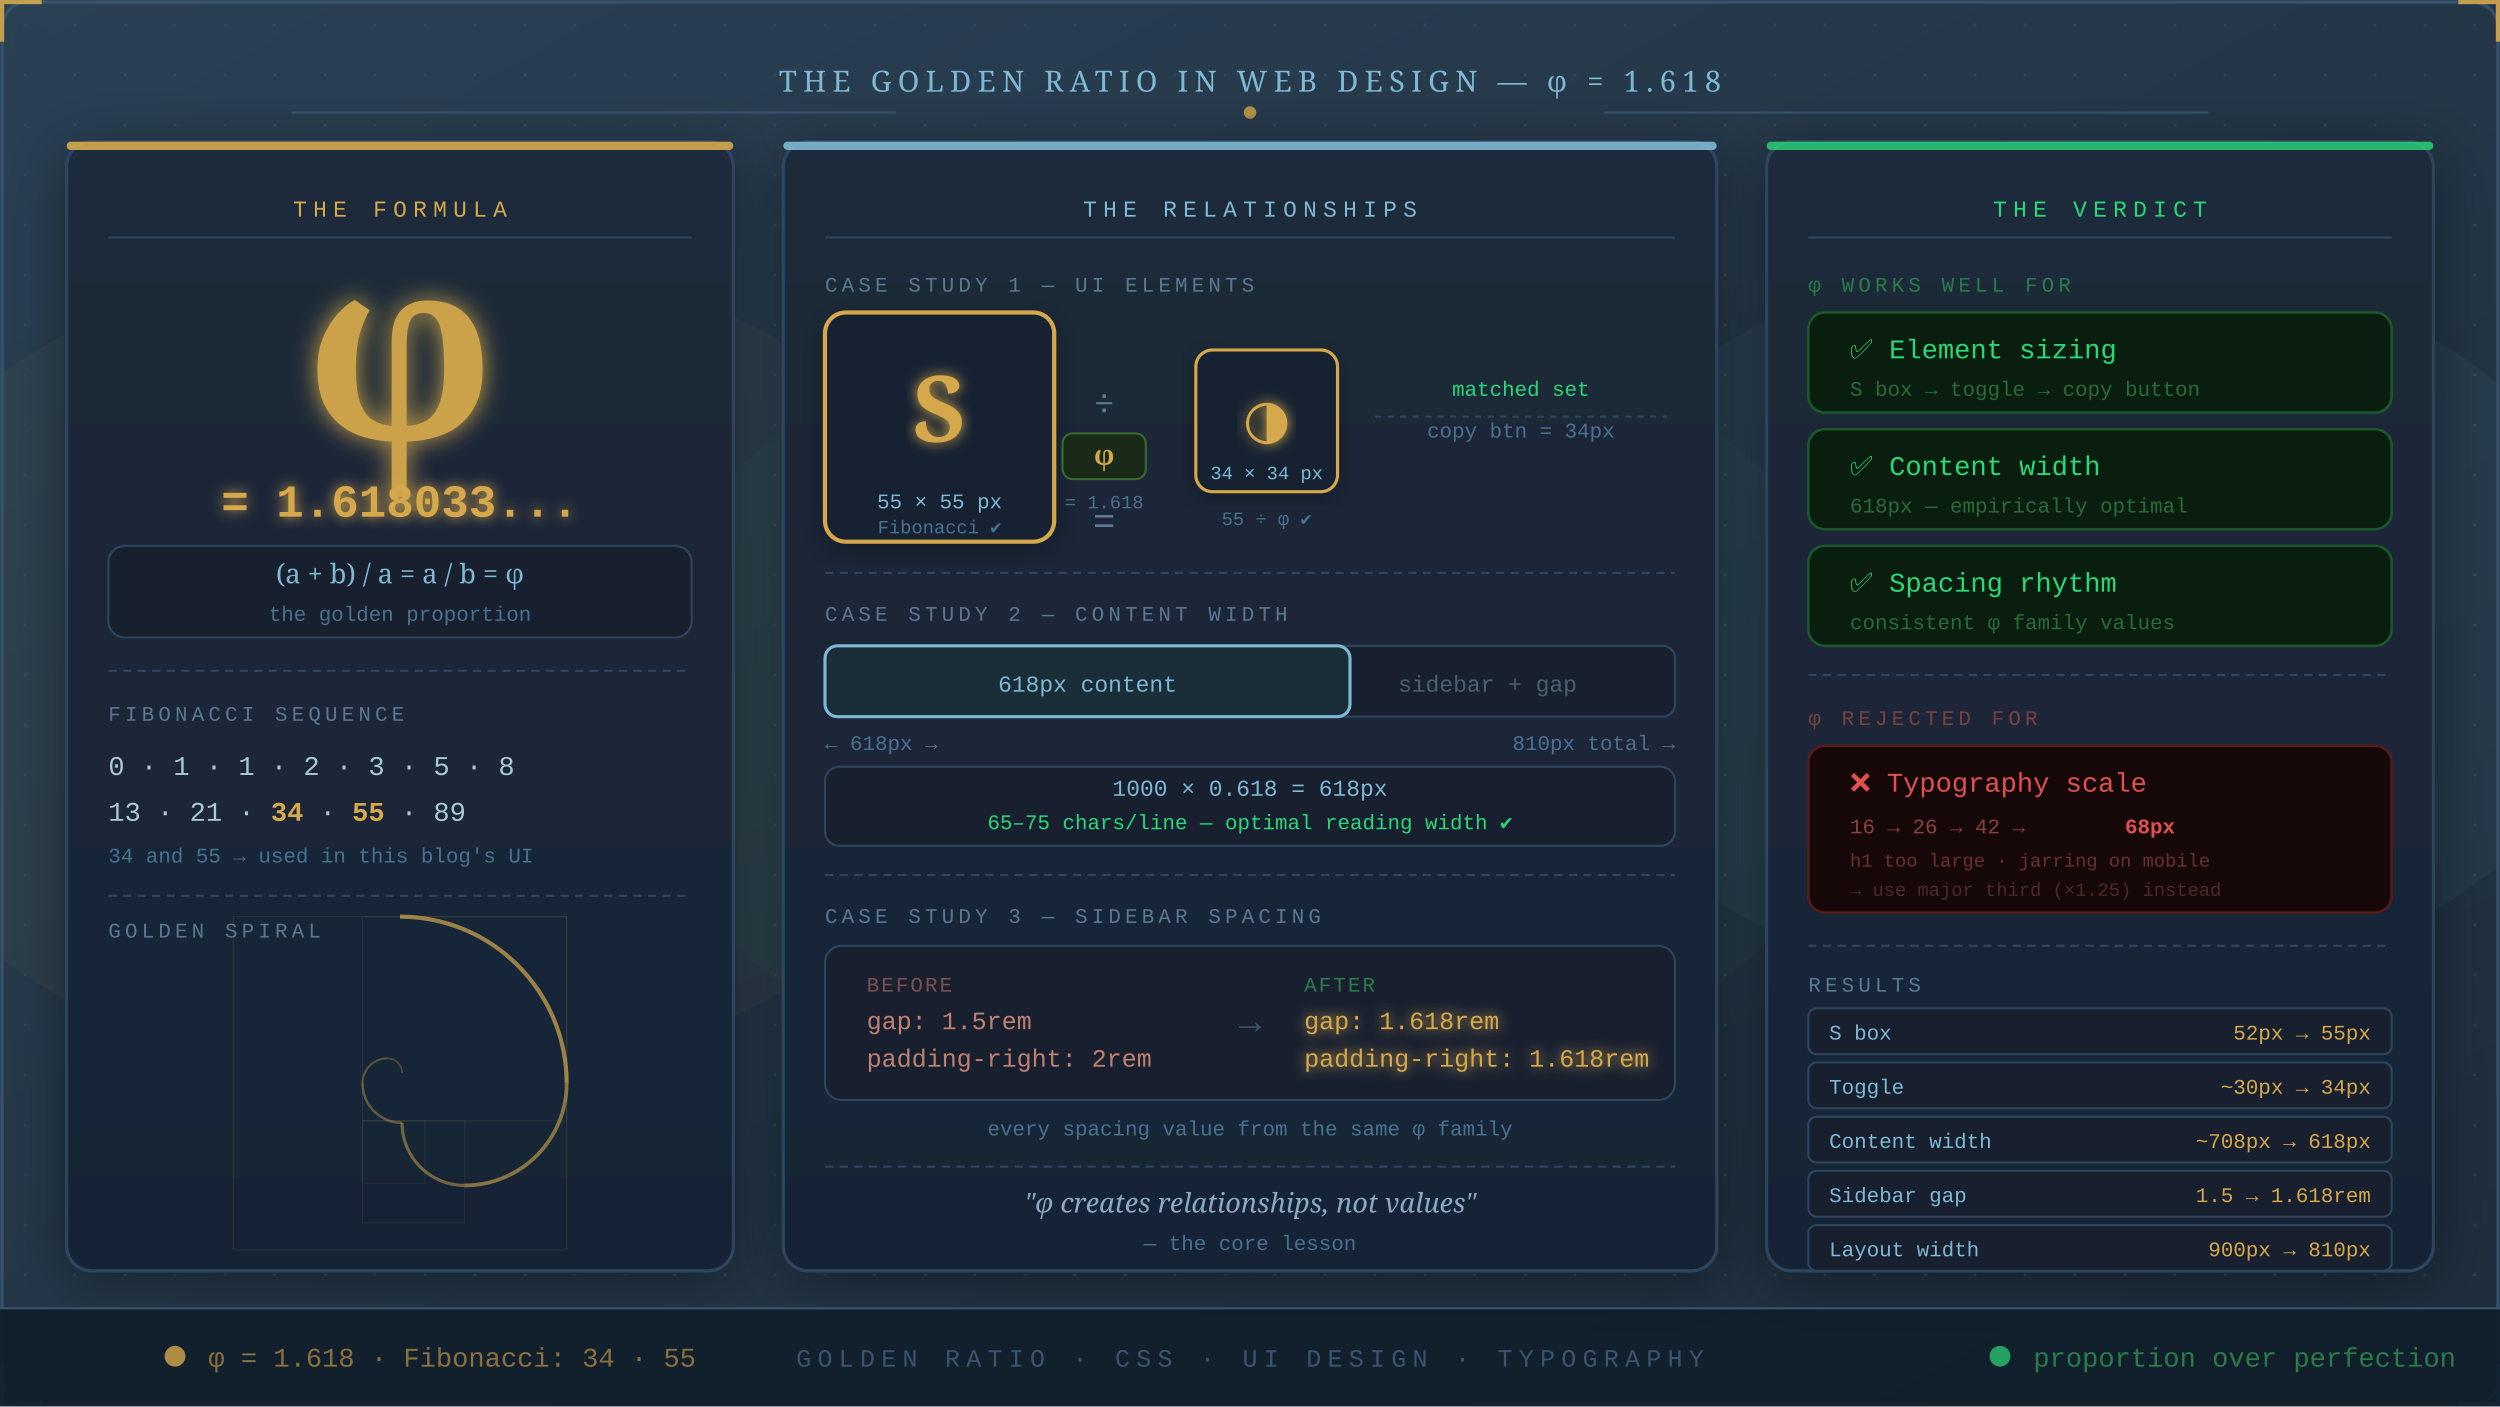
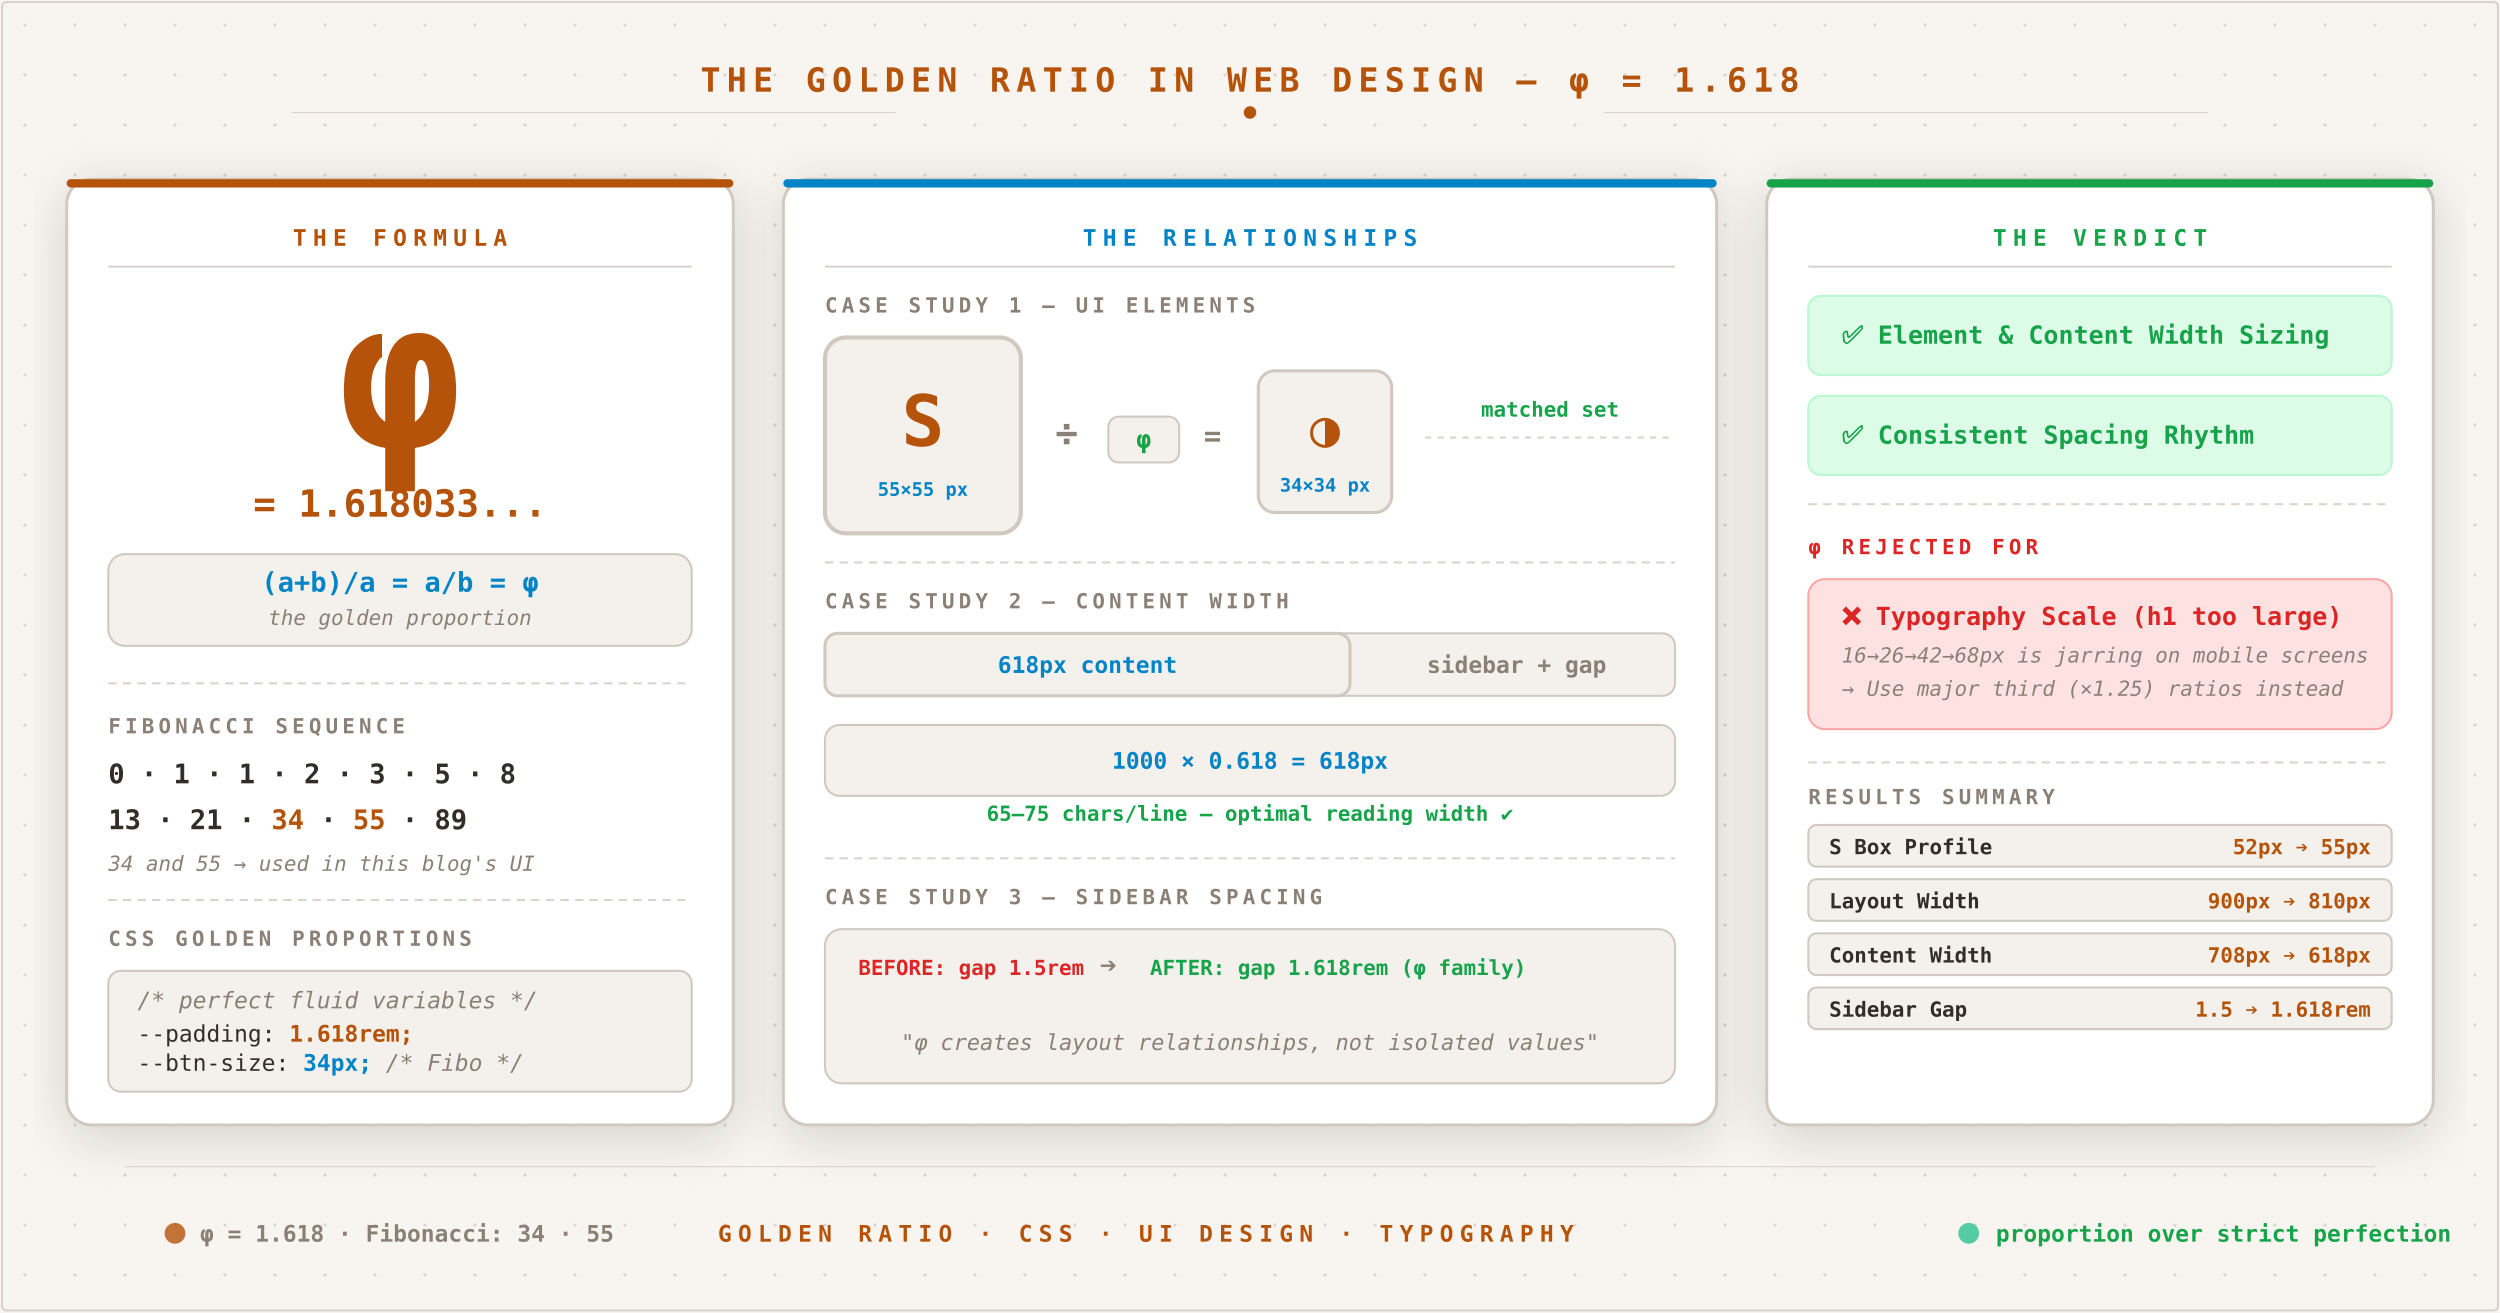
- <svg xmlns="http://www.w3.org/2000/svg" width="1200" height="675" viewBox="0 0 1200 675">
+ <svg xmlns="http://www.w3.org/2000/svg" viewBox="0 0 1200 630" width="1200" height="630" fill="none">
  <defs>
-     <linearGradient id="bg" x1="0%" y1="0%" x2="100%" y2="100%">
-       <stop offset="0%" style="stop-color:#2A4053" />
-       <stop offset="100%" style="stop-color:#1E2D3D" />
-     </linearGradient>
-     <linearGradient id="cardGrad" x1="0%" y1="0%" x2="0%" y2="100%">
-       <stop offset="0%" style="stop-color:#1C2A3A" />
-       <stop offset="100%" style="stop-color:#182436" />
-     </linearGradient>
-     <linearGradient id="goldGrad" x1="0%" y1="0%" x2="100%" y2="100%">
-       <stop offset="0%" style="stop-color:#1E2A18" />
-       <stop offset="100%" style="stop-color:#1A2614" />
-     </linearGradient>
+     <style>
+       .canvas-bg { fill: #f8f5f0; }
+       .grid-dots { fill: #332D28; opacity: 0.15; }
+       .frame-border { stroke: #D1C9C0; opacity: 0.8; }
+       .card-bg-main { fill: #FFFFFF; stroke: #D1C9C0; }
+       .inner-box-bg { fill: #F4F1ED; stroke: #D1C9C0; }
+       .text-primary { fill: #332D28; }
+       .text-title { fill: #B45309; }
+       .text-muted { fill: #8A8075; }
+       .text-comment { fill: #8A8075; font-style: italic; }
+       .accent-gold-txt { fill: #B45309; }
+       .accent-blue-txt { fill: #0284C7; stroke: none; }
+       .accent-ok-txt { fill: #16A34A; }
+       .accent-err-txt { fill: #DC2626; }
+       .pill-bg-err { fill: #FEE2E2; stroke: #FCA5A5; }
+       .pill-bg-ok { fill: #DCFCE7; stroke: #BBF7D0; }
+       .watermark-phi { fill: #B45309; opacity: 0.03; }
+       @media (prefers-color-scheme: dark) {
+         .canvas-bg { fill: #161616; }
+         .grid-dots { fill: #453E38; opacity: 0.3; }
+         .frame-border { stroke: #453E38; opacity: 0.6; }
+         .card-bg-main { fill: #2E2924; stroke: #453E38; }
+         .inner-box-bg { fill: #1C1917; stroke: #453E38; }
+         .text-primary { fill: #F8F5F0; }
+         .text-title { fill: #F59E0B; }
+         .text-muted { fill: #A3978E; }
+         .text-comment { fill: #7A6A5C; }
+         .accent-gold-txt { fill: #F59E0B; }
+         .accent-blue-txt { fill: #38BDF8; stroke: none; }
+         .accent-ok-txt { fill: #34D399; }
+         .accent-err-txt { fill: #FF8F82; }
+         .pill-bg-err { fill: #3A1E1E; stroke: #5A2A2A; }
+         .pill-bg-ok { fill: #14261C; stroke: #1E462B; }
+         .watermark-phi { fill: #F59E0B; opacity: 0.04; }
+       }
+     </style>
    <pattern id="dots" width="24" height="24" patternUnits="userSpaceOnUse">
-       <circle cx="12" cy="12" r="0.7" fill="#3A5068" opacity="0.6" />
+       <circle class="grid-dots" cx="12" cy="12" r="0.8" />
    </pattern>
-     <filter id="cardShadow">
-       <feDropShadow dx="0" dy="5" stdDeviation="14" flood-color="#000" flood-opacity="0.38" />
-     </filter>
-     <filter id="outerLift" x="-2%" y="-2%" width="104%" height="104%">
-       <feDropShadow dx="0" dy="4" stdDeviation="12" flood-color="#000" flood-opacity="0.18" />
-     </filter>
-     <filter id="goldGlow" x="-30%" y="-50%" width="160%" height="200%">
-       <feGaussianBlur stdDeviation="6" result="blur" />
-       <feMerge>
-         <feMergeNode in="blur" />
-         <feMergeNode in="SourceGraphic" />
-       </feMerge>
-     </filter>
-     <filter id="subtleGlow" x="-20%" y="-40%" width="140%" height="180%">
-       <feGaussianBlur stdDeviation="3" result="blur" />
-       <feMerge>
-         <feMergeNode in="blur" />
-         <feMergeNode in="SourceGraphic" />
-       </feMerge>
-     </filter>
-     <filter id="fixShadow">
-       <feDropShadow dx="0" dy="3" stdDeviation="7" flood-color="#000" flood-opacity="0.3" />
+     <filter id="cardShadow" x="-5%" y="-10%" width="110%" height="125%">
+       <feDropShadow dx="0" dy="5" stdDeviation="12" flood-color="#000000" flood-opacity="0.15" />
    </filter>
  </defs>
-   <rect width="1200" height="675" fill="url(#bg)" />
-   <rect width="1200" height="675" fill="url(#dots)" />
-   <text x="600" y="420" font-family="Georgia, serif" font-size="420" fill="#D4A84B" opacity="0.04" text-anchor="middle" font-weight="bold">φ</text>
-   <ellipse cx="200" cy="320" rx="280" ry="200" fill="#D4A84B" opacity="0.04" />
-   <ellipse cx="1000" cy="300" rx="260" ry="180" fill="#7EB8D4" opacity="0.05" />
-   <ellipse cx="600" cy="340" rx="300" ry="200" fill="#2AD878" opacity="0.03" />
-   <rect x="1" y="1" width="1198" height="673" rx="12" ry="12" fill="none" stroke="#3A5470" stroke-width="1.5" opacity="0.9" filter="url(#outerLift)" />
-   <path d="M 1 20 L 1 1 L 20 1" fill="none" stroke="#D4A84B" stroke-width="2" opacity="0.9" />
-   <path d="M 1180 1 L 1199 1 L 1199 20" fill="none" stroke="#D4A84B" stroke-width="2" opacity="0.9" />
-   <path d="M 1 655 L 1 674 L 20 674" fill="none" stroke="#7EB8D4" stroke-width="2" opacity="0.7" />
-   <path d="M 1180 674 L 1199 674 L 1199 655" fill="none" stroke="#7EB8D4" stroke-width="2" opacity="0.7" />
-   <text x="600" y="44" font-family="Georgia, serif" font-size="14" fill="#7EB8D4" text-anchor="middle" letter-spacing="3">THE GOLDEN RATIO IN WEB DESIGN — φ = 1.618</text>
-   <line x1="140" y1="54" x2="430" y2="54" stroke="#3A5470" stroke-width="1" />
-   <circle cx="600" cy="54" r="3" fill="#D4A84B" opacity="0.8" />
-   <line x1="770" y1="54" x2="1060" y2="54" stroke="#3A5470" stroke-width="1" />
-   <rect x="32" y="68" width="320" height="542" rx="12" fill="url(#cardGrad)" stroke="#2E4560" stroke-width="1.5" filter="url(#cardShadow)" />
-   <rect x="32" y="68" width="320" height="4" rx="2" fill="#D4A84B" opacity="0.9" />
-   <text x="192" y="104" font-family="'Courier New', Courier, monospace" font-size="11" fill="#D4A84B" text-anchor="middle" letter-spacing="3">THE FORMULA</text>
-   <line x1="52" y1="114" x2="332" y2="114" stroke="#2E4560" stroke-width="1" />
-   <text x="192" y="210" font-family="Georgia, serif" font-size="120" fill="#D4A84B" text-anchor="middle" font-weight="bold" opacity="0.95" filter="url(#goldGlow)">φ</text>
-   <text x="192" y="248" font-family="'Courier New', Courier, monospace" font-size="22" fill="#D4A84B" text-anchor="middle" font-weight="bold" filter="url(#subtleGlow)">= 1.618033...</text>
-   <rect x="52" y="262" width="280" height="44" rx="8" fill="#182030" stroke="#2E4560" stroke-width="1" />
-   <text x="192" y="280" font-family="Georgia, serif" font-size="13" fill="#7EB8D4" text-anchor="middle">(a + b) / a  =  a / b  =  φ</text>
-   <text x="192" y="298" font-family="'Courier New', Courier, monospace" font-size="10" fill="#4A7090" text-anchor="middle">the golden proportion</text>
-   <line x1="52" y1="322" x2="332" y2="322" stroke="#2E4560" stroke-width="1" stroke-dasharray="4,3" />
-   <text x="52" y="346" font-family="'Courier New', Courier, monospace" font-size="10" fill="#5A7890" letter-spacing="2">FIBONACCI SEQUENCE</text>
-   <text x="52" y="372" font-family="'Courier New', Courier, monospace" font-size="13" fill="#A8C8D8">0 · 1 · 1 · 2 · 3 · 5 · 8</text>
-   <text x="52" y="394" font-family="'Courier New', Courier, monospace" font-size="13" fill="#A8C8D8">13 · 21 ·
-         <tspan fill="#D4A84B" font-weight="bold" filter="url(#subtleGlow)">34</tspan>
-     <tspan fill="#A8C8D8"> · </tspan>
-     <tspan fill="#D4A84B" font-weight="bold" filter="url(#subtleGlow)">55</tspan>
-     <tspan fill="#A8C8D8"> · 89</tspan>
+   <rect class="canvas-bg" width="1200" height="630" />
+   <rect width="1200" height="630" fill="url(#dots)" />
+   <rect class="frame-border" x="1" y="1" width="1198" height="628" fill="none" stroke-width="1" rx="2" />
+   <text class="watermark-phi" x="600" y="410" font-family="'JetBrains Mono', monospace" font-size="380" font-weight="bold" text-anchor="middle">φ</text>
+   <text class="text-title" x="600" y="44" font-family="'JetBrains Mono', monospace" font-size="16" font-weight="700" text-anchor="middle" letter-spacing="3">THE GOLDEN RATIO IN WEB DESIGN — φ = 1.618</text>
+   <line class="frame-border" x1="140" y1="54" x2="430" y2="54" stroke-width="0.5" />
+   <circle class="accent-gold-txt" cx="600" cy="54" r="3" />
+   <line class="frame-border" x1="770" y1="54" x2="1060" y2="54" stroke-width="0.5" />
+   <rect class="card-bg-main" x="32" y="86" width="320" height="454" rx="12" stroke-width="1.5" filter="url(#cardShadow)" />
+   <rect x="32" y="86" width="320" height="4" rx="2" class="accent-gold-txt" />
+   <text class="accent-gold-txt" x="192" y="118" font-family="'JetBrains Mono', monospace" font-size="11" font-weight="bold" text-anchor="middle" letter-spacing="3">THE FORMULA</text>
+   <line class="frame-border" x1="52" y1="128" x2="332" y2="128" stroke-width="1" />
+   <text class="accent-gold-txt" x="192" y="215" font-family="'JetBrains Mono', monospace" font-size="100" text-anchor="middle" font-weight="bold">φ</text>
+   <text class="accent-gold-txt" x="192" y="248" font-family="'JetBrains Mono', monospace" font-size="18" text-anchor="middle" font-weight="bold">= 1.618033...</text>
+   <rect class="inner-box-bg" x="52" y="266" width="280" height="44" rx="8" stroke-width="1" />
+   <text class="accent-blue-txt" x="192" y="284" font-family="'JetBrains Mono', monospace" font-size="13" text-anchor="middle" font-weight="bold">(a+b)/a = a/b = φ</text>
+   <text class="text-comment" x="192" y="300" font-family="'JetBrains Mono', monospace" font-size="10" text-anchor="middle">the golden proportion</text>
+   <line class="frame-border" x1="52" y1="328" x2="332" y2="328" stroke-width="1" stroke-dasharray="4 3" />
+   <text class="text-muted" x="52" y="352" font-family="'JetBrains Mono', monospace" font-size="10" letter-spacing="2" font-weight="bold">FIBONACCI SEQUENCE</text>
+   <text class="text-primary" x="52" y="376" font-family="'JetBrains Mono', monospace" font-size="13" font-weight="bold">0 · 1 · 1 · 2 · 3 · 5 · 8</text>
+   <text class="text-primary" x="52" y="398" font-family="'JetBrains Mono', monospace" font-size="13" font-weight="bold">13 · 21 · <tspan class="accent-gold-txt">34</tspan> · <tspan class="accent-gold-txt">55</tspan> · 89</text>
+   <text class="text-comment" x="52" y="418" font-family="'JetBrains Mono', monospace" font-size="10">34 and 55 → used in this blog's UI</text>
+   <line class="frame-border" x1="52" y1="432" x2="332" y2="432" stroke-width="1" stroke-dasharray="4 3" />
+   <text class="text-muted" x="52" y="454" font-family="'JetBrains Mono', monospace" font-size="10" letter-spacing="2" font-weight="bold">CSS GOLDEN PROPORTIONS</text>
+   <rect class="inner-box-bg" x="52" y="466" width="280" height="58" rx="6" stroke-width="1" />
+   <text class="text-comment" x="66" y="484" font-family="'JetBrains Mono', monospace" font-size="11">/* perfect fluid variables */</text>
+   <text class="text-primary" x="66" y="500" font-family="'JetBrains Mono', monospace" font-size="11">--padding: <tspan class="accent-gold-txt" font-weight="bold">1.618rem;</tspan>
  </text>
-   <text x="52" y="414" font-family="'Courier New', Courier, monospace" font-size="10" fill="#4A7090">34 and 55 → used in this blog's UI</text>
-   <line x1="52" y1="430" x2="332" y2="430" stroke="#2E4560" stroke-width="1" stroke-dasharray="4,3" />
-   <text x="52" y="450" font-family="'Courier New', Courier, monospace" font-size="10" fill="#5A7890" letter-spacing="2">GOLDEN SPIRAL</text>
-   <g transform="translate(192, 520)">
-     <path d="M 0,-80 A 80,80 0 0,1 80,0" fill="none" stroke="#D4A84B" stroke-width="2" opacity="0.7" />
-     <path d="M 80,0 A 49,49 0 0,1 31,49" fill="none" stroke="#D4A84B" stroke-width="1.8" opacity="0.6" />
-     <path d="M 31,49 A 30,30 0 0,1 1,19" fill="none" stroke="#D4A84B" stroke-width="1.5" opacity="0.5" />
-     <path d="M 1,19 A 19,19 0 0,1 -18,0" fill="none" stroke="#D4A84B" stroke-width="1.2" opacity="0.4" />
-     <path d="M -18,0 A 12,12 0 0,1 -6,-12" fill="none" stroke="#D4A84B" stroke-width="1" opacity="0.35" />
-     <path d="M -6,-12 A 7,7 0 0,1 1,-5" fill="none" stroke="#D4A84B" stroke-width="0.8" opacity="0.3" />
-     <rect x="-80" y="-80" width="160" height="160" fill="none" stroke="#D4A84B" stroke-width="0.5" opacity="0.12" />
-     <rect x="-18" y="-80" width="98" height="98" fill="none" stroke="#D4A84B" stroke-width="0.5" opacity="0.10" />
-     <rect x="-18" y="18" width="49" height="49" fill="none" stroke="#D4A84B" stroke-width="0.5" opacity="0.10" />
-     <rect x="-18" y="18" width="30" height="30" fill="none" stroke="#D4A84B" stroke-width="0.5" opacity="0.08" />
+   <text class="text-primary" x="66" y="514" font-family="'JetBrains Mono', monospace" font-size="11">--btn-size: <tspan class="accent-blue-txt" font-weight="bold">34px;</tspan>
+     <tspan class="text-comment">/* Fibo */</tspan>
+   </text>
+   <rect class="card-bg-main" x="376" y="86" width="448" height="454" rx="12" stroke-width="1.5" filter="url(#cardShadow)" />
+   <rect x="376" y="86" width="448" height="4" rx="2" class="accent-blue-txt" />
+   <text class="accent-blue-txt" x="600" y="118" font-family="'JetBrains Mono', monospace" font-size="11" font-weight="bold" text-anchor="middle" letter-spacing="3">THE RELATIONSHIPS</text>
+   <line class="frame-border" x1="396" y1="128" x2="804" y2="128" stroke-width="1" />
+   <text class="text-muted" x="396" y="150" font-family="'JetBrains Mono', monospace" font-size="10" letter-spacing="2" font-weight="bold">CASE STUDY 1 — UI ELEMENTS</text>
+   <rect class="inner-box-bg" x="396" y="162" width="94" height="94" rx="10" stroke-width="2" stroke="#D97706" />
+   <text class="accent-gold-txt" x="443" y="214" font-family="'JetBrains Mono', monospace" font-size="34" text-anchor="middle" font-weight="bold">S</text>
+   <text class="accent-blue-txt" x="443" y="238" font-family="'JetBrains Mono', monospace" font-size="9" text-anchor="middle" font-weight="bold">55×55 px</text>
+   <text class="text-muted" x="512" y="214" font-family="'JetBrains Mono', monospace" font-size="18" text-anchor="middle" font-weight="bold">÷</text>
+   <rect class="inner-box-bg" x="532" y="200" width="34" height="22" rx="5" stroke="#16A34A" />
+   <text class="accent-ok-txt" x="549" y="215" font-family="'JetBrains Mono', monospace" font-size="12" text-anchor="middle" font-weight="bold">φ</text>
+   <text class="text-muted" x="582" y="214" font-family="'JetBrains Mono', monospace" font-size="14" text-anchor="middle" font-weight="bold">=</text>
+   <rect class="inner-box-bg" x="604" y="178" width="64" height="68" rx="8" stroke-width="1.5" stroke="#D97706" />
+   <text class="accent-gold-txt" x="636" y="214" font-family="'JetBrains Mono', monospace" font-size="24" text-anchor="middle">◑</text>
+   <text class="accent-blue-txt" x="636" y="236" font-family="'JetBrains Mono', monospace" font-size="9" text-anchor="middle" font-weight="bold">34×34 px</text>
+   <line class="frame-border" x1="684" y1="210" x2="804" y2="210" stroke-width="1" stroke-dasharray="3 3" />
+   <text class="accent-ok-txt" x="744" y="200" font-family="'JetBrains Mono', monospace" font-size="10" text-anchor="middle" font-weight="bold">matched set</text>
+   <line class="frame-border" x1="396" y1="270" x2="804" y2="270" stroke-width="1" stroke-dasharray="4 3" />
+   <text class="text-muted" x="396" y="292" font-family="'JetBrains Mono', monospace" font-size="10" letter-spacing="2" font-weight="bold">CASE STUDY 2 — CONTENT WIDTH</text>
+   <rect class="inner-box-bg" x="396" y="304" width="408" height="30" rx="6" stroke-width="1" />
+   <rect class="inner-box-bg" x="396" y="304" width="252" height="30" rx="6" stroke-width="1.5" stroke="#0284C7" />
+   <text class="accent-blue-txt" x="522" y="323" font-family="'JetBrains Mono', monospace" font-size="11" text-anchor="middle" font-weight="bold">618px content</text>
+   <text class="text-muted" x="728" y="323" font-family="'JetBrains Mono', monospace" font-size="11" text-anchor="middle" font-weight="bold">sidebar + gap</text>
+   <rect class="inner-box-bg" x="396" y="348" width="408" height="34" rx="7" stroke-width="1" />
+   <text class="accent-blue-txt" x="600" y="369" font-family="'JetBrains Mono', monospace" font-size="11" text-anchor="middle" font-weight="bold">1000 × 0.618 = 618px</text>
+   <text class="accent-ok-txt" x="600" y="394" font-family="'JetBrains Mono', monospace" font-size="10" text-anchor="middle" font-weight="bold">65–75 chars/line — optimal reading width ✔</text>
+   <line class="frame-border" x1="396" y1="412" x2="804" y2="412" stroke-width="1" stroke-dasharray="4 3" />
+   <text class="text-muted" x="396" y="434" font-family="'JetBrains Mono', monospace" font-size="10" letter-spacing="2" font-weight="bold">CASE STUDY 3 — SIDEBAR SPACING</text>
+   <rect class="inner-box-bg" x="396" y="446" width="408" height="74" rx="8" stroke-width="1" />
+   <text class="accent-err-txt" x="412" y="468" font-family="'JetBrains Mono', monospace" font-size="10" font-weight="bold">BEFORE: gap 1.5rem</text>
+   <text class="text-muted" x="532" y="468" font-family="'JetBrains Mono', monospace" font-size="14" text-anchor="middle">➔</text>
+   <text class="accent-ok-txt" x="552" y="468" font-family="'JetBrains Mono', monospace" font-size="10" font-weight="bold">AFTER: gap 1.618rem (φ family)</text>
+   <text class="text-comment" x="600" y="504" font-family="'JetBrains Mono', monospace" font-size="10.5" text-anchor="middle">"φ creates layout relationships, not isolated values"</text>
+   <rect class="card-bg-main" x="848" y="86" width="320" height="454" rx="12" stroke-width="1.5" filter="url(#cardShadow)" />
+   <rect x="848" y="86" width="320" height="4" rx="2" class="accent-ok-txt" />
+   <text class="accent-ok-txt" x="1008" y="118" font-family="'JetBrains Mono', monospace" font-size="11" font-weight="bold" text-anchor="middle" letter-spacing="3">THE VERDICT</text>
+   <line class="frame-border" x1="868" y1="128" x2="1148" y2="128" stroke-width="1" />
+   <rect class="pill-bg-ok" x="868" y="142" width="280" height="38" rx="6" stroke-width="1" />
+   <text class="accent-ok-txt" x="884" y="165" font-family="'JetBrains Mono', monospace" font-size="12" font-weight="bold">✅ Element &amp; Content Width Sizing</text>
+   <rect class="pill-bg-ok" x="868" y="190" width="280" height="38" rx="6" stroke-width="1" />
+   <text class="accent-ok-txt" x="884" y="213" font-family="'JetBrains Mono', monospace" font-size="12" font-weight="bold">✅ Consistent Spacing Rhythm</text>
+   <line class="frame-border" x1="868" y1="242" x2="1148" y2="242" stroke-width="1" stroke-dasharray="4 3" />
+   <text class="accent-err-txt" x="868" y="266" font-family="'JetBrains Mono', monospace" font-size="10" letter-spacing="2" font-weight="bold">φ REJECTED FOR</text>
+   <rect class="pill-bg-err" x="868" y="278" width="280" height="72" rx="8" stroke-width="1" />
+   <text class="accent-err-txt" x="884" y="300" font-family="'JetBrains Mono', monospace" font-size="12" font-weight="bold">❌ Typography Scale (h1 too large)</text>
+   <text class="text-comment" x="884" y="318" font-family="'JetBrains Mono', monospace" font-size="10">16→26→42→68px is jarring on mobile screens</text>
+   <text class="text-comment" x="884" y="334" font-family="'JetBrains Mono', monospace" font-size="10">→ Use major third (×1.25) ratios instead</text>
+   <line class="frame-border" x1="868" y1="366" x2="1148" y2="366" stroke-width="1" stroke-dasharray="4 3" />
+   <text class="text-muted" x="868" y="386" font-family="'JetBrains Mono', monospace" font-size="10" letter-spacing="2" font-weight="bold">RESULTS SUMMARY</text>
+   <rect class="inner-box-bg" x="868" y="396" width="280" height="20" rx="4" stroke-width="1" />
+   <text class="text-primary" x="878" y="410" font-family="'JetBrains Mono', monospace" font-size="10" font-weight="bold">S Box Profile</text>
+   <text class="accent-gold-txt" x="1138" y="410" font-family="'JetBrains Mono', monospace" font-size="10" text-anchor="end" font-weight="bold">52px ➔ 55px</text>
+   <rect class="inner-box-bg" x="868" y="422" width="280" height="20" rx="4" stroke-width="1" />
+   <text class="text-primary" x="878" y="436" font-family="'JetBrains Mono', monospace" font-size="10" font-weight="bold">Layout Width</text>
+   <text class="accent-gold-txt" x="1138" y="436" font-family="'JetBrains Mono', monospace" font-size="10" text-anchor="end" font-weight="bold">900px ➔ 810px</text>
+   <rect class="inner-box-bg" x="868" y="448" width="280" height="20" rx="4" stroke-width="1" />
+   <text class="text-primary" x="878" y="462" font-family="'JetBrains Mono', monospace" font-size="10" font-weight="bold">Content Width</text>
+   <text class="accent-gold-txt" x="1138" y="462" font-family="'JetBrains Mono', monospace" font-size="10" text-anchor="end" font-weight="bold">708px ➔ 618px</text>
+   <rect class="inner-box-bg" x="868" y="474" width="280" height="20" rx="4" stroke-width="1" />
+   <text class="text-primary" x="878" y="488" font-family="'JetBrains Mono', monospace" font-size="10" font-weight="bold">Sidebar Gap</text>
+   <text class="accent-gold-txt" x="1138" y="488" font-family="'JetBrains Mono', monospace" font-size="10" text-anchor="end" font-weight="bold">1.5 ➔ 1.618rem</text>
+   <line class="frame-border" x1="60" y1="560" x2="1140" y2="560" stroke-width="0.5" />
+   <g font-family="'JetBrains Mono', monospace" font-size="11" font-weight="700">
+     <circle class="accent-gold-txt" cx="84" cy="592" r="5" opacity="0.8" />
+     <text class="text-muted" x="96" y="596" font-weight="bold">φ = 1.618 · Fibonacci: 34 · 55</text>
+     <circle cx="945" cy="592" r="5" fill="#10B981" opacity="0.7" />
+     <text class="accent-ok-txt" x="958" y="596" font-weight="bold" text-anchor="start">proportion over strict perfection</text>
  </g>
-   <rect x="376" y="68" width="448" height="542" rx="12" fill="url(#cardGrad)" stroke="#2E4560" stroke-width="1.5" filter="url(#cardShadow)" />
-   <rect x="376" y="68" width="448" height="4" rx="2" fill="#7EB8D4" opacity="0.9" />
-   <text x="600" y="104" font-family="'Courier New', Courier, monospace" font-size="11" fill="#7EB8D4" text-anchor="middle" letter-spacing="3">THE RELATIONSHIPS</text>
-   <line x1="396" y1="114" x2="804" y2="114" stroke="#2E4560" stroke-width="1" />
-   <text x="396" y="140" font-family="'Courier New', Courier, monospace" font-size="10" fill="#5A7890" letter-spacing="2">CASE STUDY 1 — UI ELEMENTS</text>
-   <rect x="396" y="150" width="110" height="110" rx="10" fill="#182030" stroke="#D4A84B" stroke-width="2" filter="url(#fixShadow)" />
-   <text x="451" y="212" font-family="Georgia, serif" font-size="44" fill="#D4A84B" text-anchor="middle" font-weight="bold" filter="url(#subtleGlow)">S</text>
-   <text x="451" y="244" font-family="'Courier New', Courier, monospace" font-size="10" fill="#7EB8D4" text-anchor="middle">55 × 55 px</text>
-   <text x="451" y="256" font-family="'Courier New', Courier, monospace" font-size="9" fill="#4A7090" text-anchor="middle">Fibonacci ✔</text>
-   <text x="530" y="200" font-family="Georgia, serif" font-size="18" fill="#5A7890" text-anchor="middle">÷</text>
-   <rect x="510" y="208" width="40" height="22" rx="5" fill="#1A2A18" stroke="#3A6A30" stroke-width="1" />
-   <text x="530" y="223" font-family="Georgia, serif" font-size="13" fill="#D4A84B" text-anchor="middle" font-weight="bold">φ</text>
-   <text x="530" y="244" font-family="'Courier New', Courier, monospace" font-size="9" fill="#4A7090" text-anchor="middle">= 1.618</text>
-   <text x="530" y="256" font-family="'Courier New', Courier, monospace" font-size="18" fill="#5A7890" text-anchor="middle">=</text>
-   <rect x="574" y="168" width="68" height="68" rx="8" fill="#182030" stroke="#D4A84B" stroke-width="1.5" filter="url(#fixShadow)" />
-   <text x="608" y="210" font-family="Georgia, serif" font-size="26" fill="#D4A84B" text-anchor="middle" filter="url(#subtleGlow)">◑</text>
-   <text x="608" y="230" font-family="'Courier New', Courier, monospace" font-size="9" fill="#7EB8D4" text-anchor="middle">34 × 34 px</text>
-   <text x="608" y="252" font-family="'Courier New', Courier, monospace" font-size="9" fill="#4A7090" text-anchor="middle">55 ÷ φ ✔</text>
-   <line x1="660" y1="200" x2="800" y2="200" stroke="#2E4560" stroke-width="1" stroke-dasharray="3,3" />
-   <text x="730" y="190" font-family="'Courier New', Courier, monospace" font-size="10" fill="#2AD878" text-anchor="middle">matched set</text>
-   <text x="730" y="210" font-family="'Courier New', Courier, monospace" font-size="10" fill="#4A7090" text-anchor="middle">copy btn = 34px</text>
-   <line x1="396" y1="275" x2="804" y2="275" stroke="#2E4560" stroke-width="1" stroke-dasharray="4,3" />
-   <text x="396" y="298" font-family="'Courier New', Courier, monospace" font-size="10" fill="#5A7890" letter-spacing="2">CASE STUDY 2 — CONTENT WIDTH</text>
-   <rect x="396" y="310" width="408" height="34" rx="6" fill="#182030" stroke="#2E4560" stroke-width="1" />
-   <rect x="396" y="310" width="252" height="34" rx="6" fill="#1A2E3A" stroke="#7EB8D4" stroke-width="1.5" />
-   <text x="522" y="332" font-family="'Courier New', Courier, monospace" font-size="11" fill="#7EB8D4" text-anchor="middle">618px content</text>
-   <text x="714" y="332" font-family="'Courier New', Courier, monospace" font-size="11" fill="#4A6070" text-anchor="middle">sidebar + gap</text>
-   <text x="396" y="360" font-family="'Courier New', Courier, monospace" font-size="10" fill="#4A7090">← 618px →</text>
-   <text x="804" y="360" font-family="'Courier New', Courier, monospace" font-size="10" fill="#4A7090" text-anchor="end">810px total →</text>
-   <rect x="396" y="368" width="408" height="38" rx="7" fill="#182030" stroke="#2E4560" stroke-width="1" />
-   <text x="600" y="382" font-family="'Courier New', Courier, monospace" font-size="11" fill="#7EB8D4" text-anchor="middle">1000 × 0.618  =  618px</text>
-   <text x="600" y="398" font-family="'Courier New', Courier, monospace" font-size="10" fill="#2AD878" text-anchor="middle">65–75 chars/line — optimal reading width ✔</text>
-   <line x1="396" y1="420" x2="804" y2="420" stroke="#2E4560" stroke-width="1" stroke-dasharray="4,3" />
-   <text x="396" y="443" font-family="'Courier New', Courier, monospace" font-size="10" fill="#5A7890" letter-spacing="2">CASE STUDY 3 — SIDEBAR SPACING</text>
-   <rect x="396" y="454" width="408" height="74" rx="8" fill="#182030" stroke="#2E4560" stroke-width="1" />
-   <text x="416" y="476" font-family="'Courier New', Courier, monospace" font-size="10" fill="#7A5050" letter-spacing="1">BEFORE</text>
-   <text x="416" y="494" font-family="'Courier New', Courier, monospace" font-size="12" fill="#C08070">gap: 1.5rem</text>
-   <text x="416" y="512" font-family="'Courier New', Courier, monospace" font-size="12" fill="#C08070">padding-right: 2rem</text>
-   <text x="600" y="496" font-family="'Courier New', Courier, monospace" font-size="18" fill="#3A5470" text-anchor="middle">→</text>
-   <text x="626" y="476" font-family="'Courier New', Courier, monospace" font-size="10" fill="#2A7A4A" letter-spacing="1">AFTER</text>
-   <text x="626" y="494" font-family="'Courier New', Courier, monospace" font-size="12" fill="#D4A84B" filter="url(#subtleGlow)">gap: 1.618rem</text>
-   <text x="626" y="512" font-family="'Courier New', Courier, monospace" font-size="12" fill="#D4A84B" filter="url(#subtleGlow)">padding-right: 1.618rem</text>
-   <text x="600" y="545" font-family="'Courier New', Courier, monospace" font-size="10" fill="#4A7090" text-anchor="middle">every spacing value from the same φ family</text>
-   <line x1="396" y1="560" x2="804" y2="560" stroke="#2E4560" stroke-width="1" stroke-dasharray="4,3" />
-   <text x="600" y="582" font-family="Georgia, serif" font-size="13" fill="#8AAAC0" text-anchor="middle" font-style="italic">"φ creates relationships, not values"</text>
-   <text x="600" y="600" font-family="'Courier New', Courier, monospace" font-size="10" fill="#4A7090" text-anchor="middle">— the core lesson</text>
-   <rect x="848" y="68" width="320" height="542" rx="12" fill="url(#cardGrad)" stroke="#2E4560" stroke-width="1.5" filter="url(#cardShadow)" />
-   <rect x="848" y="68" width="320" height="4" rx="2" fill="#2AD878" opacity="0.8" />
-   <text x="1008" y="104" font-family="'Courier New', Courier, monospace" font-size="11" fill="#2AD878" text-anchor="middle" letter-spacing="3">THE VERDICT</text>
-   <line x1="868" y1="114" x2="1148" y2="114" stroke="#2E4560" stroke-width="1" />
-   <text x="868" y="140" font-family="'Courier New', Courier, monospace" font-size="10" fill="#2A7A4A" letter-spacing="2">φ WORKS WELL FOR</text>
-   <rect x="868" y="150" width="280" height="48" rx="8" fill="#0A1E10" stroke="#1A5A2A" stroke-width="1.2" />
-   <text x="888" y="172" font-family="'Courier New', Courier, monospace" font-size="13" fill="#2AD878">✅  Element sizing</text>
-   <text x="888" y="190" font-family="'Courier New', Courier, monospace" font-size="10" fill="#2A6A3A">S box → toggle → copy button</text>
-   <rect x="868" y="206" width="280" height="48" rx="8" fill="#0A1E10" stroke="#1A5A2A" stroke-width="1.2" />
-   <text x="888" y="228" font-family="'Courier New', Courier, monospace" font-size="13" fill="#2AD878">✅  Content width</text>
-   <text x="888" y="246" font-family="'Courier New', Courier, monospace" font-size="10" fill="#2A6A3A">618px — empirically optimal</text>
-   <rect x="868" y="262" width="280" height="48" rx="8" fill="#0A1E10" stroke="#1A5A2A" stroke-width="1.2" />
-   <text x="888" y="284" font-family="'Courier New', Courier, monospace" font-size="13" fill="#2AD878">✅  Spacing rhythm</text>
-   <text x="888" y="302" font-family="'Courier New', Courier, monospace" font-size="10" fill="#2A6A3A">consistent φ family values</text>
-   <line x1="868" y1="324" x2="1148" y2="324" stroke="#2E4560" stroke-width="1" stroke-dasharray="4,3" />
-   <text x="868" y="348" font-family="'Courier New', Courier, monospace" font-size="10" fill="#7A4040" letter-spacing="2">φ REJECTED FOR</text>
-   <rect x="868" y="358" width="280" height="80" rx="8" fill="#160808" stroke="#5A1A1A" stroke-width="1.2" />
-   <text x="888" y="380" font-family="'Courier New', Courier, monospace" font-size="13" fill="#E05050">❌  Typography scale</text>
-   <text x="888" y="400" font-family="'Courier New', Courier, monospace" font-size="10" fill="#8A4040">16 → 26 → 42 →</text>
-   <text x="1020" y="400" font-family="'Courier New', Courier, monospace" font-size="10" fill="#E05050" font-weight="bold">68px</text>
-   <text x="888" y="416" font-family="'Courier New', Courier, monospace" font-size="9" fill="#6A3030">h1 too large · jarring on mobile</text>
-   <text x="888" y="430" font-family="'Courier New', Courier, monospace" font-size="9" fill="#4A2A2A">→ use major third (×1.25) instead</text>
-   <line x1="868" y1="454" x2="1148" y2="454" stroke="#2E4560" stroke-width="1" stroke-dasharray="4,3" />
-   <text x="868" y="476" font-family="'Courier New', Courier, monospace" font-size="10" fill="#5A7890" letter-spacing="2">RESULTS</text>
-   <rect x="868" y="484" width="280" height="22" rx="4" fill="#182030" stroke="#2E4560" stroke-width="1" />
-   <text x="878" y="499" font-family="'Courier New', Courier, monospace" font-size="10" fill="#7EB8D4">S box</text>
-   <text x="1138" y="499" font-family="'Courier New', Courier, monospace" font-size="10" fill="#D4A84B" text-anchor="end">52px → 55px</text>
-   <rect x="868" y="510" width="280" height="22" rx="4" fill="#182030" stroke="#2E4560" stroke-width="1" />
-   <text x="878" y="525" font-family="'Courier New', Courier, monospace" font-size="10" fill="#7EB8D4">Toggle</text>
-   <text x="1138" y="525" font-family="'Courier New', Courier, monospace" font-size="10" fill="#D4A84B" text-anchor="end">~30px → 34px</text>
-   <rect x="868" y="536" width="280" height="22" rx="4" fill="#182030" stroke="#2E4560" stroke-width="1" />
-   <text x="878" y="551" font-family="'Courier New', Courier, monospace" font-size="10" fill="#7EB8D4">Content width</text>
-   <text x="1138" y="551" font-family="'Courier New', Courier, monospace" font-size="10" fill="#D4A84B" text-anchor="end">~708px → 618px</text>
-   <rect x="868" y="562" width="280" height="22" rx="4" fill="#182030" stroke="#2E4560" stroke-width="1" />
-   <text x="878" y="577" font-family="'Courier New', Courier, monospace" font-size="10" fill="#7EB8D4">Sidebar gap</text>
-   <text x="1138" y="577" font-family="'Courier New', Courier, monospace" font-size="10" fill="#D4A84B" text-anchor="end">1.5 → 1.618rem</text>
-   <rect x="868" y="588" width="280" height="22" rx="4" fill="#182030" stroke="#2E4560" stroke-width="1" />
-   <text x="878" y="603" font-family="'Courier New', Courier, monospace" font-size="10" fill="#7EB8D4">Layout width</text>
-   <text x="1138" y="603" font-family="'Courier New', Courier, monospace" font-size="10" fill="#D4A84B" text-anchor="end">900px → 810px</text>
-   <rect x="0" y="628" width="1200" height="47" fill="#111E2C" opacity="0.95" />
-   <line x1="0" y1="628" x2="1200" y2="628" stroke="#3A5470" stroke-width="1" />
-   <circle cx="84" cy="651" r="5" fill="#D4A84B" opacity="0.8" />
-   <text x="100" y="656" font-family="'Courier New', Courier, monospace" font-size="13" fill="#8A7040">φ = 1.618  ·  Fibonacci: 34 · 55</text>
-   <text x="600" y="656" font-family="'Courier New', Courier, monospace" font-size="12" fill="#3A5470" text-anchor="middle" letter-spacing="3">GOLDEN RATIO · CSS · UI DESIGN · TYPOGRAPHY</text>
-   <circle cx="960" cy="651" r="5" fill="#2AD878" opacity="0.7" />
-   <text x="976" y="656" font-family="'Courier New', Courier, monospace" font-size="13" fill="#2A7A4A">proportion over perfection</text>
+   <text class="text-title" x="550" y="596" font-family="'JetBrains Mono', monospace" font-size="11" font-weight="bold" text-anchor="middle" letter-spacing="3">GOLDEN RATIO · CSS · UI DESIGN · TYPOGRAPHY</text>
</svg>
